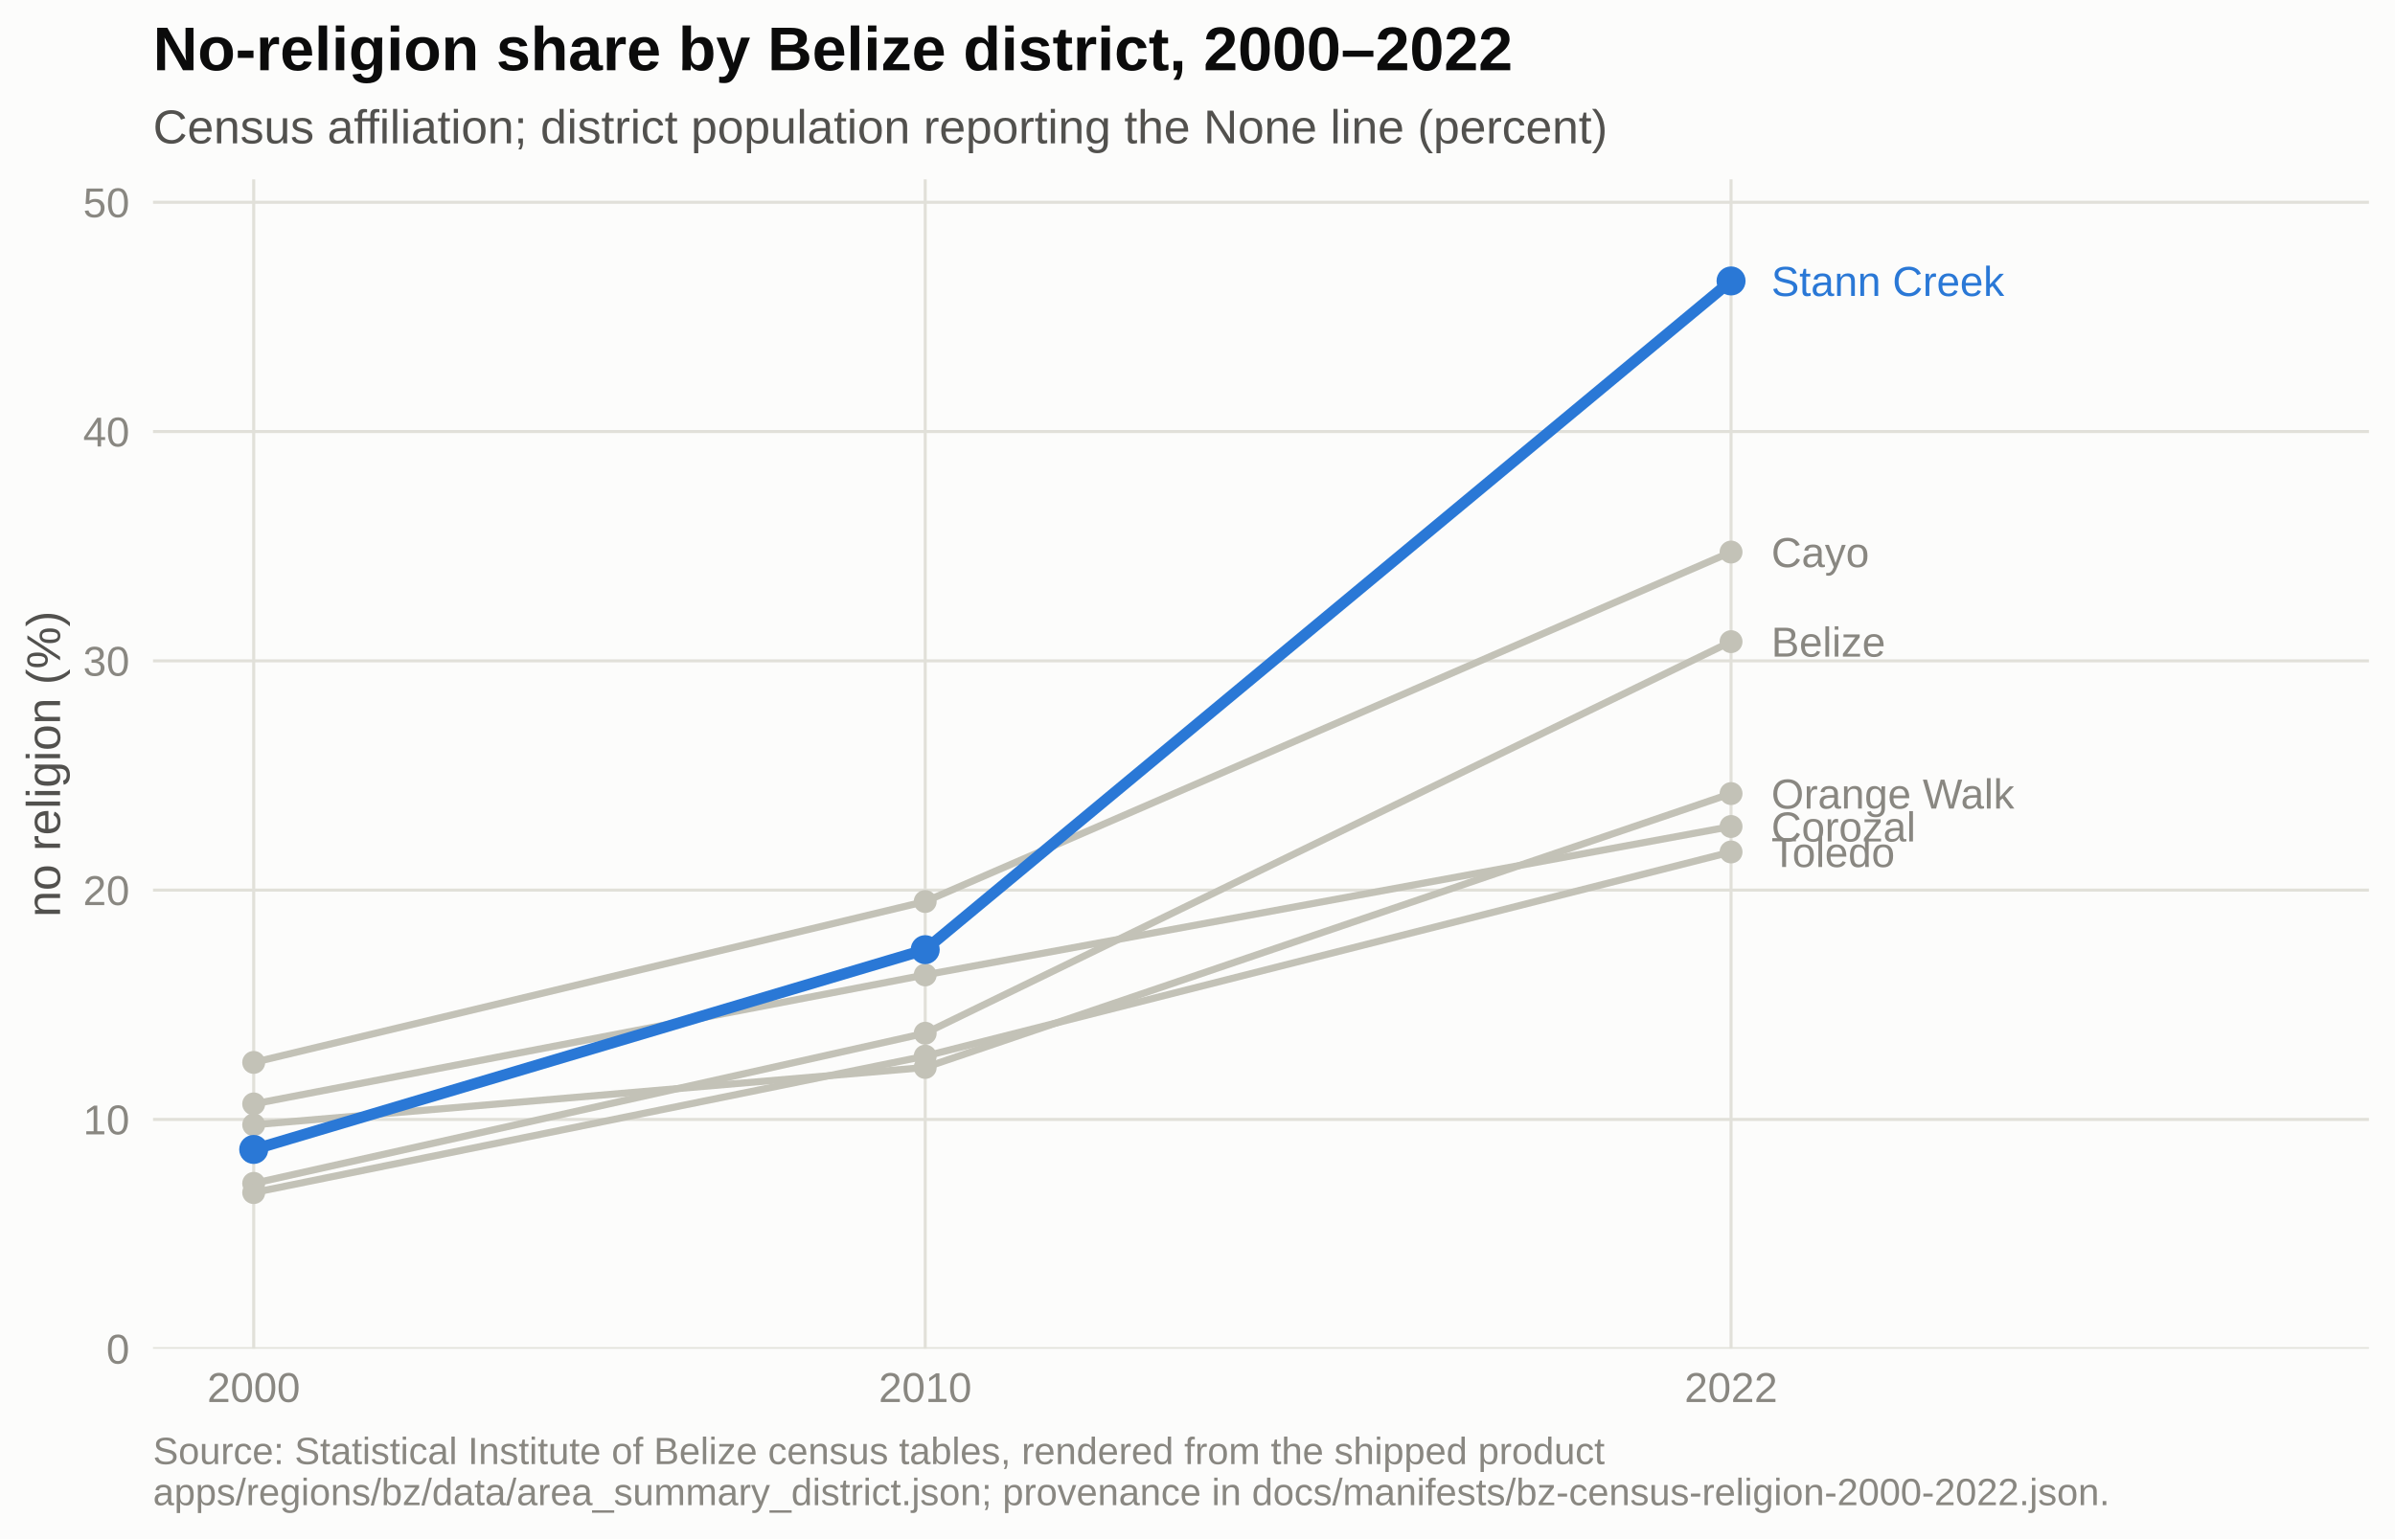
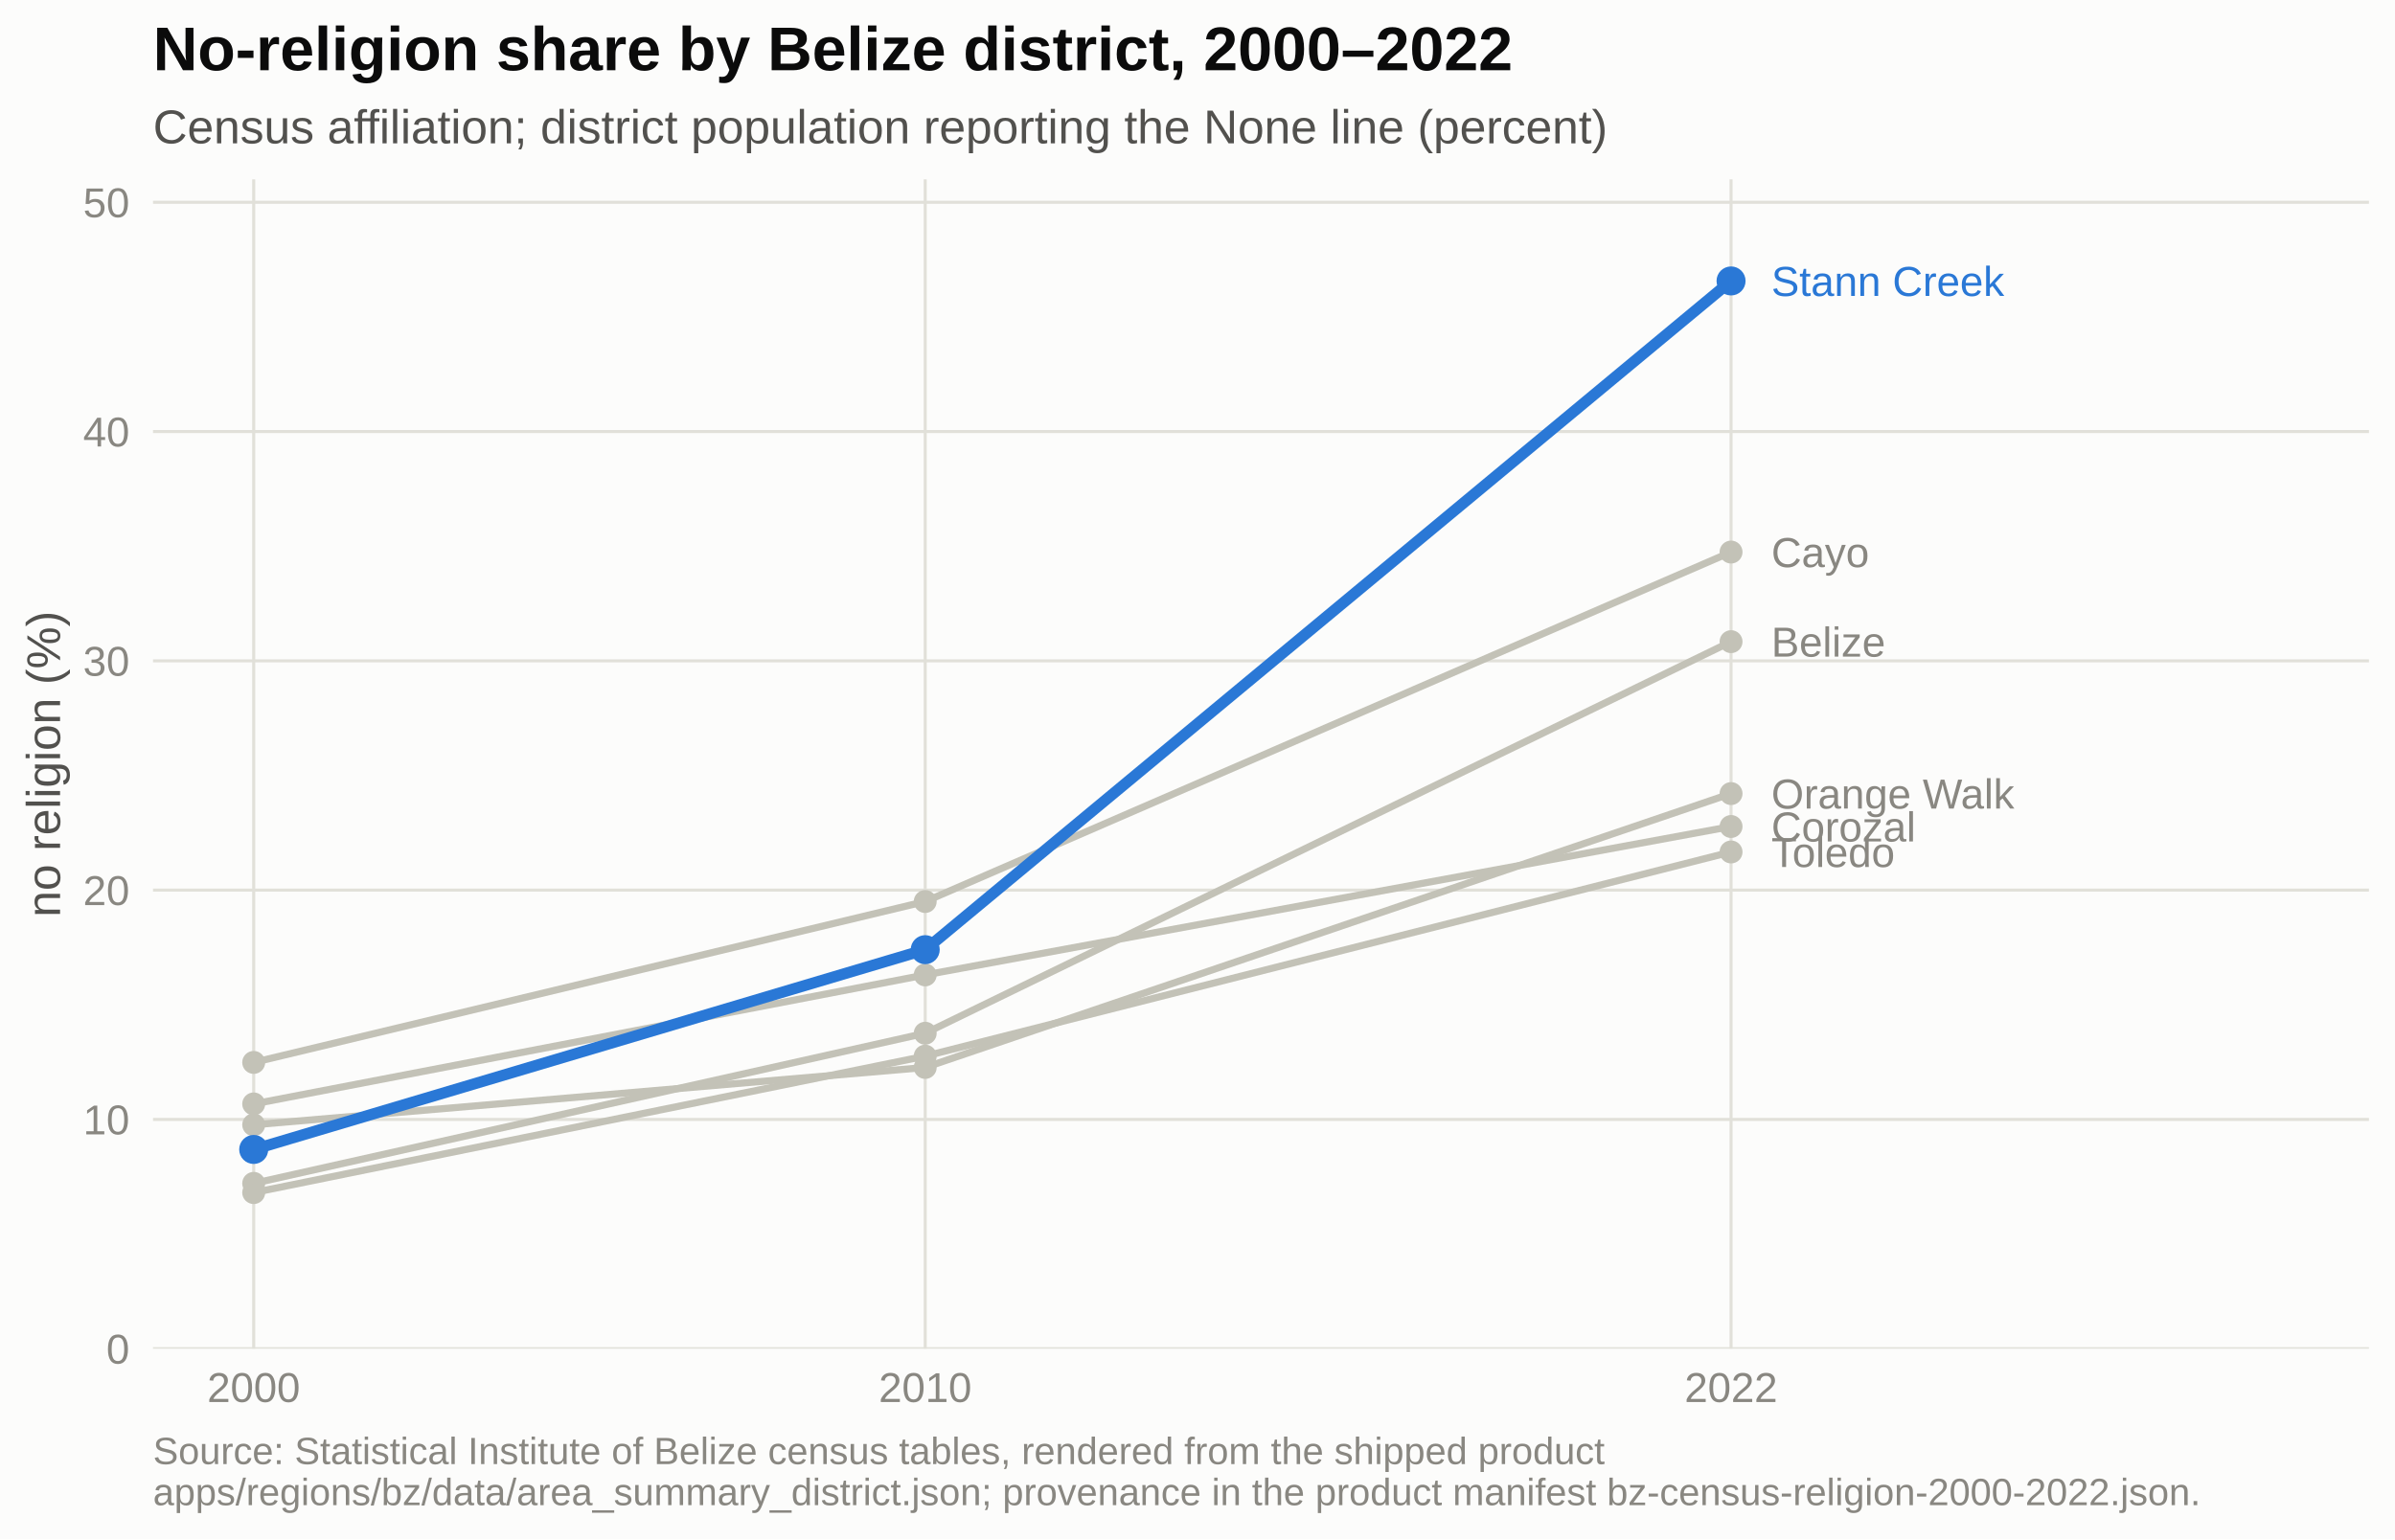
<svg xmlns="http://www.w3.org/2000/svg" width="504.00pt" height="324.00pt" viewBox="0 0 504.00 324.00">
  <g class="svglite">
    <defs>
      <style type="text/css">
    .svglite line, .svglite polyline, .svglite polygon, .svglite path, .svglite rect, .svglite circle {
      fill: none;
      stroke: #000000;
      stroke-linecap: round;
      stroke-linejoin: round;
      stroke-miterlimit: 10.00;
    }
    .svglite text {
      white-space: pre;
    }
    .svglite g.glyphgroup path {
      fill: inherit;
      stroke: none;
    }
  </style>
    </defs>
    <rect width="100%" height="100%" style="stroke: none; fill: #FCFCFB;" />
    <defs>
      <clipPath id="cpMC4wMHw1MDQuMDB8MC4wMHwzMjQuMDA=">
        <rect x="0.00" y="0.00" width="504.00" height="324.00" />
      </clipPath>
    </defs>
    <g clip-path="url(#cpMC4wMHw1MDQuMDB8MC4wMHwzMjQuMDA=)">
      <rect x="0.00" y="0.00" width="504.00" height="324.00" style="stroke-width: 1.07; stroke: none; fill: #FCFCFB;" />
    </g>
    <defs>
      <clipPath id="cpMzIuMjB8NDk4LjUyfDM3Ljc1fDI4My45MA==">
        <rect x="32.20" y="37.75" width="466.32" height="246.15" />
      </clipPath>
    </defs>
    <g clip-path="url(#cpMzIuMjB8NDk4LjUyfDM3Ljc1fDI4My45MA==)">
      <polyline points="32.20,283.90 498.52,283.90 " style="stroke-width: 0.64; stroke: #E1E0D9; stroke-linecap: butt;" />
      <polyline points="32.20,235.64 498.52,235.64 " style="stroke-width: 0.64; stroke: #E1E0D9; stroke-linecap: butt;" />
      <polyline points="32.20,187.37 498.52,187.37 " style="stroke-width: 0.64; stroke: #E1E0D9; stroke-linecap: butt;" />
      <polyline points="32.20,139.11 498.52,139.11 " style="stroke-width: 0.64; stroke: #E1E0D9; stroke-linecap: butt;" />
      <polyline points="32.20,90.84 498.52,90.84 " style="stroke-width: 0.64; stroke: #E1E0D9; stroke-linecap: butt;" />
      <polyline points="32.20,42.58 498.52,42.58 " style="stroke-width: 0.64; stroke: #E1E0D9; stroke-linecap: butt;" />
      <polyline points="53.39,283.90 53.39,37.75 " style="stroke-width: 0.64; stroke: #E1E0D9; stroke-linecap: butt;" />
      <polyline points="194.70,283.90 194.70,37.75 " style="stroke-width: 0.64; stroke: #E1E0D9; stroke-linecap: butt;" />
      <polyline points="364.28,283.90 364.28,37.75 " style="stroke-width: 0.64; stroke: #E1E0D9; stroke-linecap: butt;" />
      <polyline points="53.39,249.10 194.70,217.50 364.28,135.07 " style="stroke-width: 1.49; stroke: #C3C2B7; stroke-linecap: butt;" />
      <polyline points="53.39,223.64 194.70,189.77 364.28,116.21 " style="stroke-width: 1.49; stroke: #C3C2B7; stroke-linecap: butt;" />
      <polyline points="53.39,232.38 194.70,205.22 364.28,173.98 " style="stroke-width: 1.49; stroke: #C3C2B7; stroke-linecap: butt;" />
      <polyline points="53.39,236.77 194.70,224.70 364.28,167.05 " style="stroke-width: 1.49; stroke: #C3C2B7; stroke-linecap: butt;" />
      <polyline points="53.39,251.04 194.70,222.32 364.28,179.34 " style="stroke-width: 1.49; stroke: #C3C2B7; stroke-linecap: butt;" />
      <polyline points="53.39,241.96 194.70,199.91 364.28,59.14 " style="stroke-width: 2.35; stroke: #2A78D6; stroke-linecap: butt;" />
      <circle cx="53.39" cy="232.38" r="2.06" style="stroke-width: 0.71; stroke: #C3C2B7; fill: #C3C2B7;" />
      <circle cx="53.39" cy="236.77" r="2.06" style="stroke-width: 0.71; stroke: #C3C2B7; fill: #C3C2B7;" />
      <circle cx="53.39" cy="249.10" r="2.06" style="stroke-width: 0.71; stroke: #C3C2B7; fill: #C3C2B7;" />
      <circle cx="53.39" cy="223.64" r="2.06" style="stroke-width: 0.71; stroke: #C3C2B7; fill: #C3C2B7;" />
      <circle cx="53.39" cy="251.04" r="2.06" style="stroke-width: 0.71; stroke: #C3C2B7; fill: #C3C2B7;" />
      <circle cx="194.70" cy="205.22" r="2.06" style="stroke-width: 0.71; stroke: #C3C2B7; fill: #C3C2B7;" />
      <circle cx="194.70" cy="224.70" r="2.06" style="stroke-width: 0.71; stroke: #C3C2B7; fill: #C3C2B7;" />
      <circle cx="194.70" cy="217.50" r="2.06" style="stroke-width: 0.71; stroke: #C3C2B7; fill: #C3C2B7;" />
      <circle cx="194.70" cy="189.77" r="2.06" style="stroke-width: 0.71; stroke: #C3C2B7; fill: #C3C2B7;" />
      <circle cx="194.70" cy="222.32" r="2.06" style="stroke-width: 0.71; stroke: #C3C2B7; fill: #C3C2B7;" />
      <circle cx="364.28" cy="173.98" r="2.06" style="stroke-width: 0.71; stroke: #C3C2B7; fill: #C3C2B7;" />
      <circle cx="364.28" cy="167.05" r="2.06" style="stroke-width: 0.71; stroke: #C3C2B7; fill: #C3C2B7;" />
      <circle cx="364.28" cy="135.07" r="2.06" style="stroke-width: 0.71; stroke: #C3C2B7; fill: #C3C2B7;" />
      <circle cx="364.28" cy="116.21" r="2.06" style="stroke-width: 0.71; stroke: #C3C2B7; fill: #C3C2B7;" />
      <circle cx="364.28" cy="179.34" r="2.06" style="stroke-width: 0.71; stroke: #C3C2B7; fill: #C3C2B7;" />
      <circle cx="53.39" cy="241.96" r="2.70" style="stroke-width: 0.71; stroke: #2A78D6; fill: #2A78D6;" />
      <circle cx="194.70" cy="199.91" r="2.70" style="stroke-width: 0.71; stroke: #2A78D6; fill: #2A78D6;" />
      <circle cx="364.28" cy="59.14" r="2.70" style="stroke-width: 0.71; stroke: #2A78D6; fill: #2A78D6;" />
      <text x="372.75" y="177.13" style="font-size: 8.82px;fill: #898781; font-family: &quot;Arial&quot;;" textLength="30.38px" lengthAdjust="spacingAndGlyphs">Corozal</text>
      <text x="372.75" y="170.20" style="font-size: 8.82px;fill: #898781; font-family: &quot;Arial&quot;;" textLength="51.12px" lengthAdjust="spacingAndGlyphs">Orange Walk</text>
      <text x="372.75" y="138.22" style="font-size: 8.82px;fill: #898781; font-family: &quot;Arial&quot;;" textLength="24.00px" lengthAdjust="spacingAndGlyphs">Belize</text>
      <text x="372.75" y="119.37" style="font-size: 8.82px;fill: #898781; font-family: &quot;Arial&quot;;" textLength="20.58px" lengthAdjust="spacingAndGlyphs">Cayo</text>
      <text x="372.75" y="62.30" style="font-size: 8.82px;fill: #2A78D6; font-family: &quot;Arial&quot;;" textLength="49.02px" lengthAdjust="spacingAndGlyphs">Stann Creek</text>
      <text x="372.75" y="182.50" style="font-size: 8.82px;fill: #898781; font-family: &quot;Arial&quot;;" textLength="25.98px" lengthAdjust="spacingAndGlyphs">Toledo</text>
    </g>
    <g clip-path="url(#cpMC4wMHw1MDQuMDB8MC4wMHwzMjQuMDA=)">
      <text x="27.27" y="287.05" text-anchor="end" style="font-size: 8.80px;fill: #898781; font-family: &quot;Arial&quot;;" textLength="4.89px" lengthAdjust="spacingAndGlyphs">0</text>
      <text x="27.27" y="238.79" text-anchor="end" style="font-size: 8.80px;fill: #898781; font-family: &quot;Arial&quot;;" textLength="9.78px" lengthAdjust="spacingAndGlyphs">10</text>
      <text x="27.27" y="190.52" text-anchor="end" style="font-size: 8.80px;fill: #898781; font-family: &quot;Arial&quot;;" textLength="9.78px" lengthAdjust="spacingAndGlyphs">20</text>
      <text x="27.27" y="142.26" text-anchor="end" style="font-size: 8.80px;fill: #898781; font-family: &quot;Arial&quot;;" textLength="9.78px" lengthAdjust="spacingAndGlyphs">30</text>
      <text x="27.27" y="93.99" text-anchor="end" style="font-size: 8.80px;fill: #898781; font-family: &quot;Arial&quot;;" textLength="9.78px" lengthAdjust="spacingAndGlyphs">40</text>
      <text x="27.27" y="45.73" text-anchor="end" style="font-size: 8.80px;fill: #898781; font-family: &quot;Arial&quot;;" textLength="9.78px" lengthAdjust="spacingAndGlyphs">50</text>
      <text x="53.39" y="295.13" text-anchor="middle" style="font-size: 8.80px;fill: #898781; font-family: &quot;Arial&quot;;" textLength="19.56px" lengthAdjust="spacingAndGlyphs">2000</text>
      <text x="194.70" y="295.13" text-anchor="middle" style="font-size: 8.80px;fill: #898781; font-family: &quot;Arial&quot;;" textLength="19.56px" lengthAdjust="spacingAndGlyphs">2010</text>
      <text x="364.28" y="295.13" text-anchor="middle" style="font-size: 8.80px;fill: #898781; font-family: &quot;Arial&quot;;" textLength="19.56px" lengthAdjust="spacingAndGlyphs">2022</text>
      <text transform="translate(12.64,160.83) rotate(-90)" text-anchor="middle" style="font-size: 10.00px;fill: #52514E; font-family: &quot;Arial&quot;;" textLength="64.47px" lengthAdjust="spacingAndGlyphs">no religion (%)</text>
      <text x="32.20" y="30.17" style="font-size: 10.00px;fill: #52514E; font-family: &quot;Arial&quot;;" textLength="306.12px" lengthAdjust="spacingAndGlyphs">Census affiliation; district population reporting the None line (percent)</text>
      <text x="32.20" y="14.79" style="font-size: 13.00px; font-weight: bold;fill: #0B0B0B; font-family: &quot;Arial&quot;;" textLength="286.16px" lengthAdjust="spacingAndGlyphs">No-religion share by Belize district, 2000–2022</text>
      <text x="32.20" y="308.20" style="font-size: 8.00px;fill: #898781; font-family: &quot;Arial&quot;;" textLength="305.64px" lengthAdjust="spacingAndGlyphs">Source: Statistical Institute of Belize census tables, rendered from the shipped product</text>
-       <text x="32.20" y="316.84" style="font-size: 8.00px;fill: #898781; font-family: &quot;Arial&quot;;" textLength="412.05px" lengthAdjust="spacingAndGlyphs">apps/regions/bz/data/area_summary_district.json; provenance in docs/manifests/bz-census-religion-2000-2022.json.</text>
+       <text x="32.20" y="316.84" style="font-size: 8.00px;fill: #898781; font-family: &quot;Arial&quot;;" textLength="431.19px" lengthAdjust="spacingAndGlyphs">apps/regions/bz/data/area_summary_district.json; provenance in the product manifest bz-census-religion-2000-2022.json.</text>
    </g>
  </g>
</svg>
